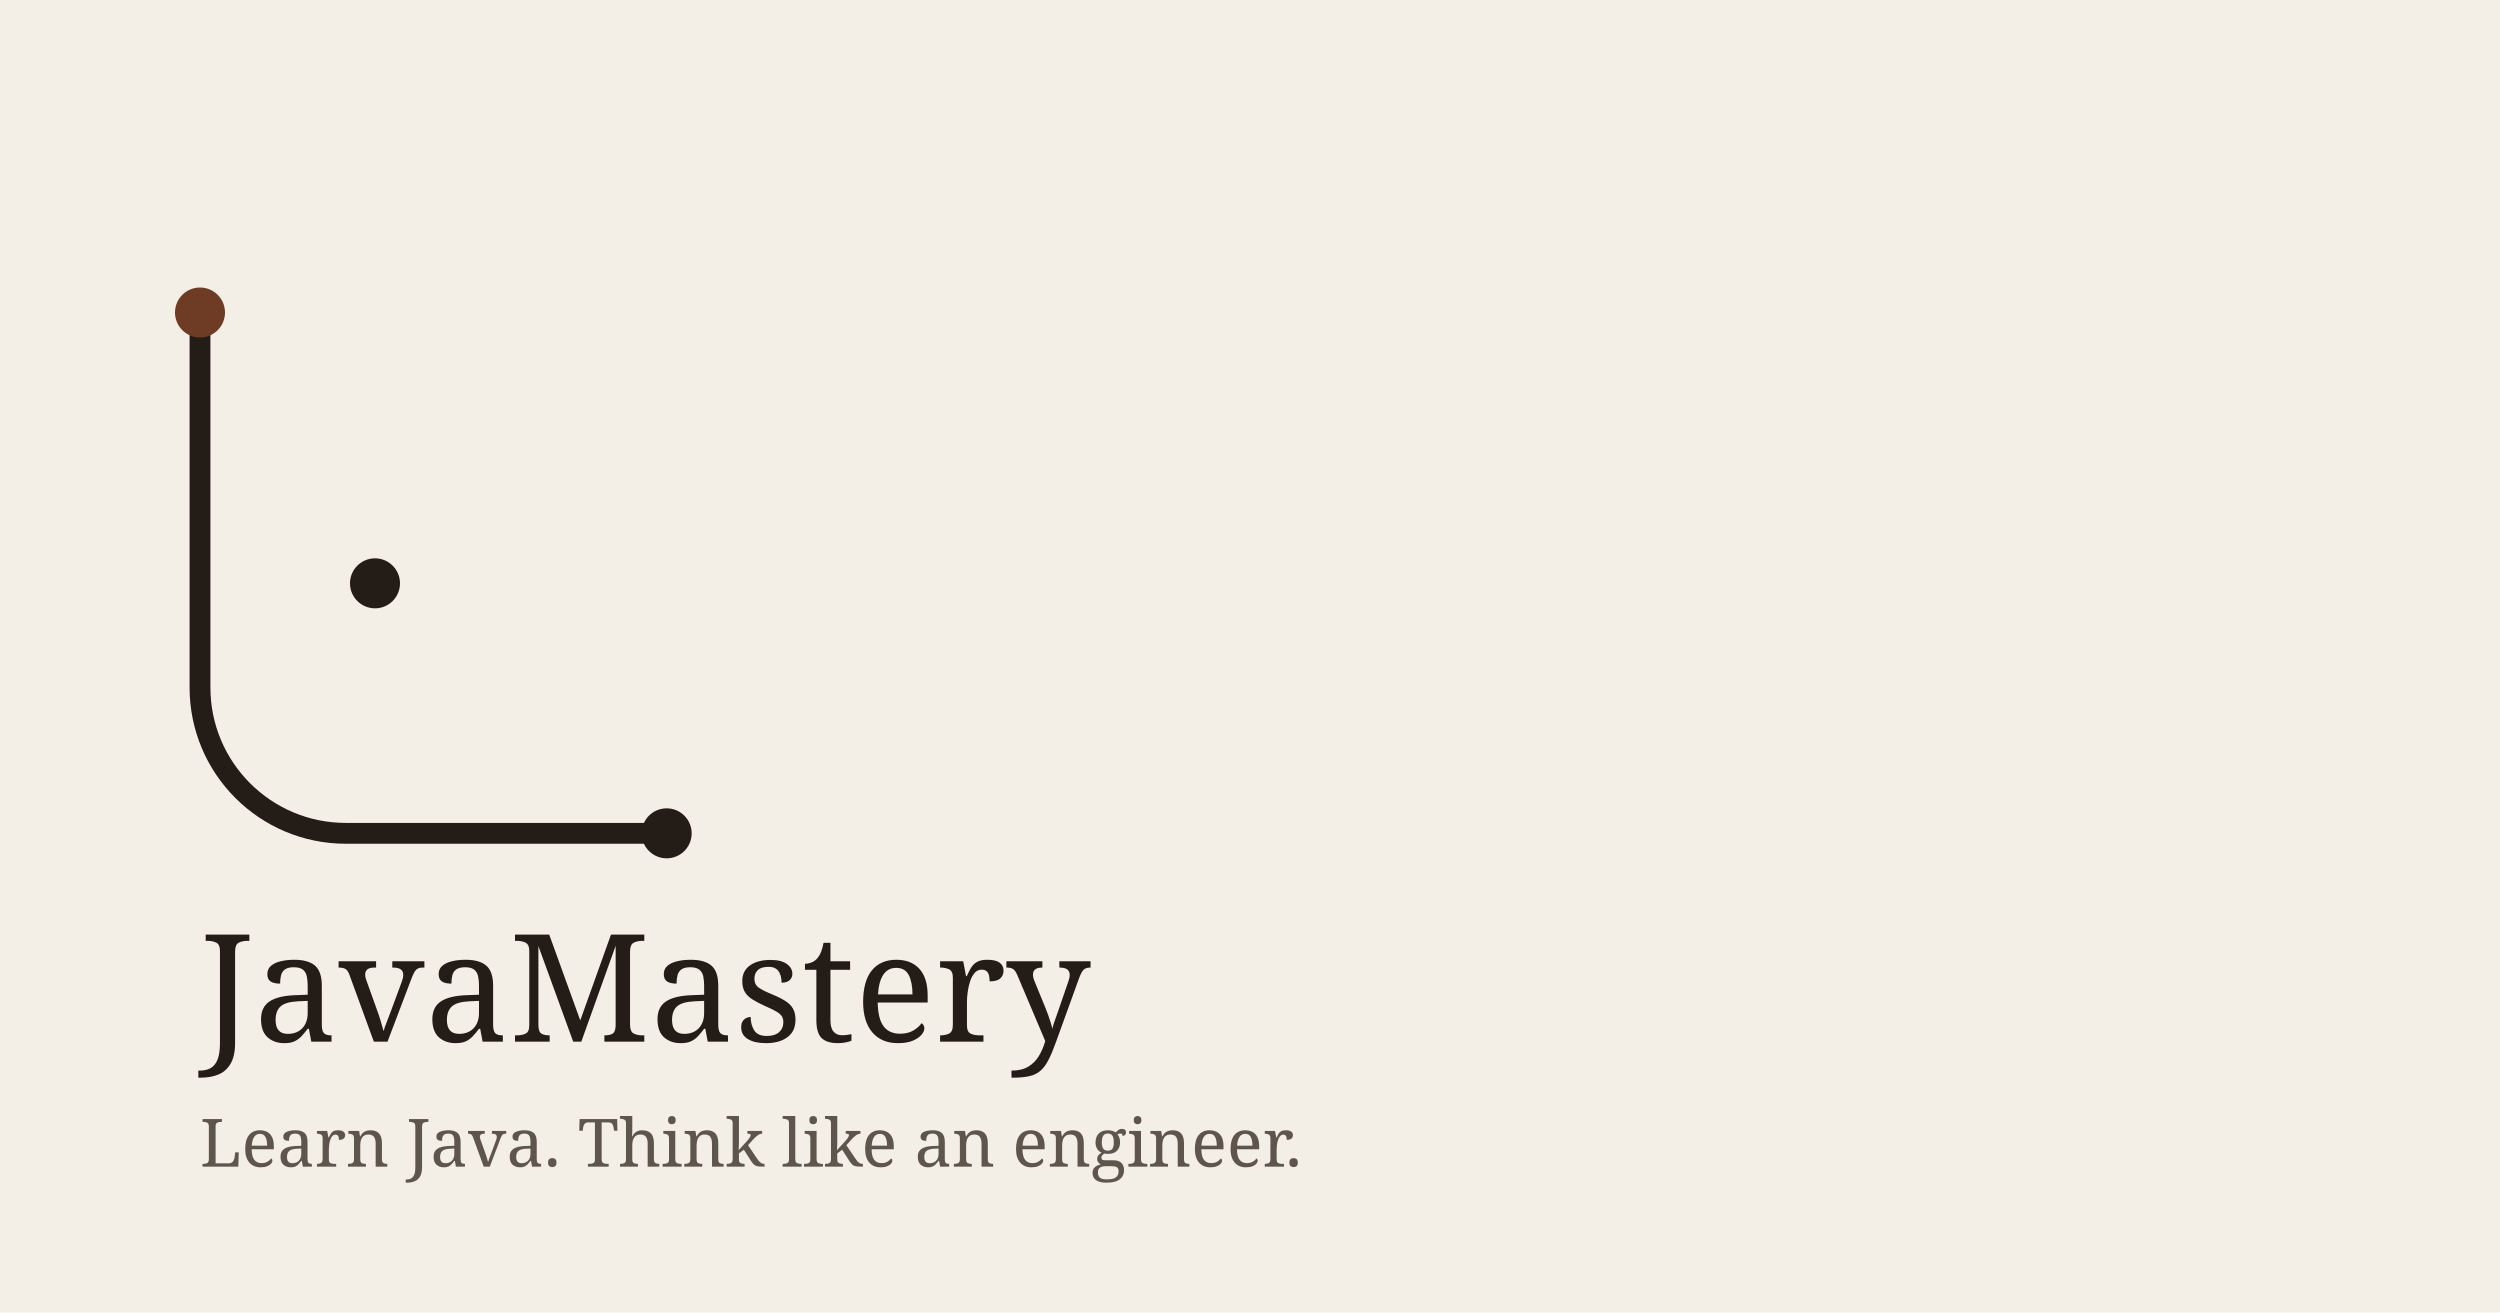
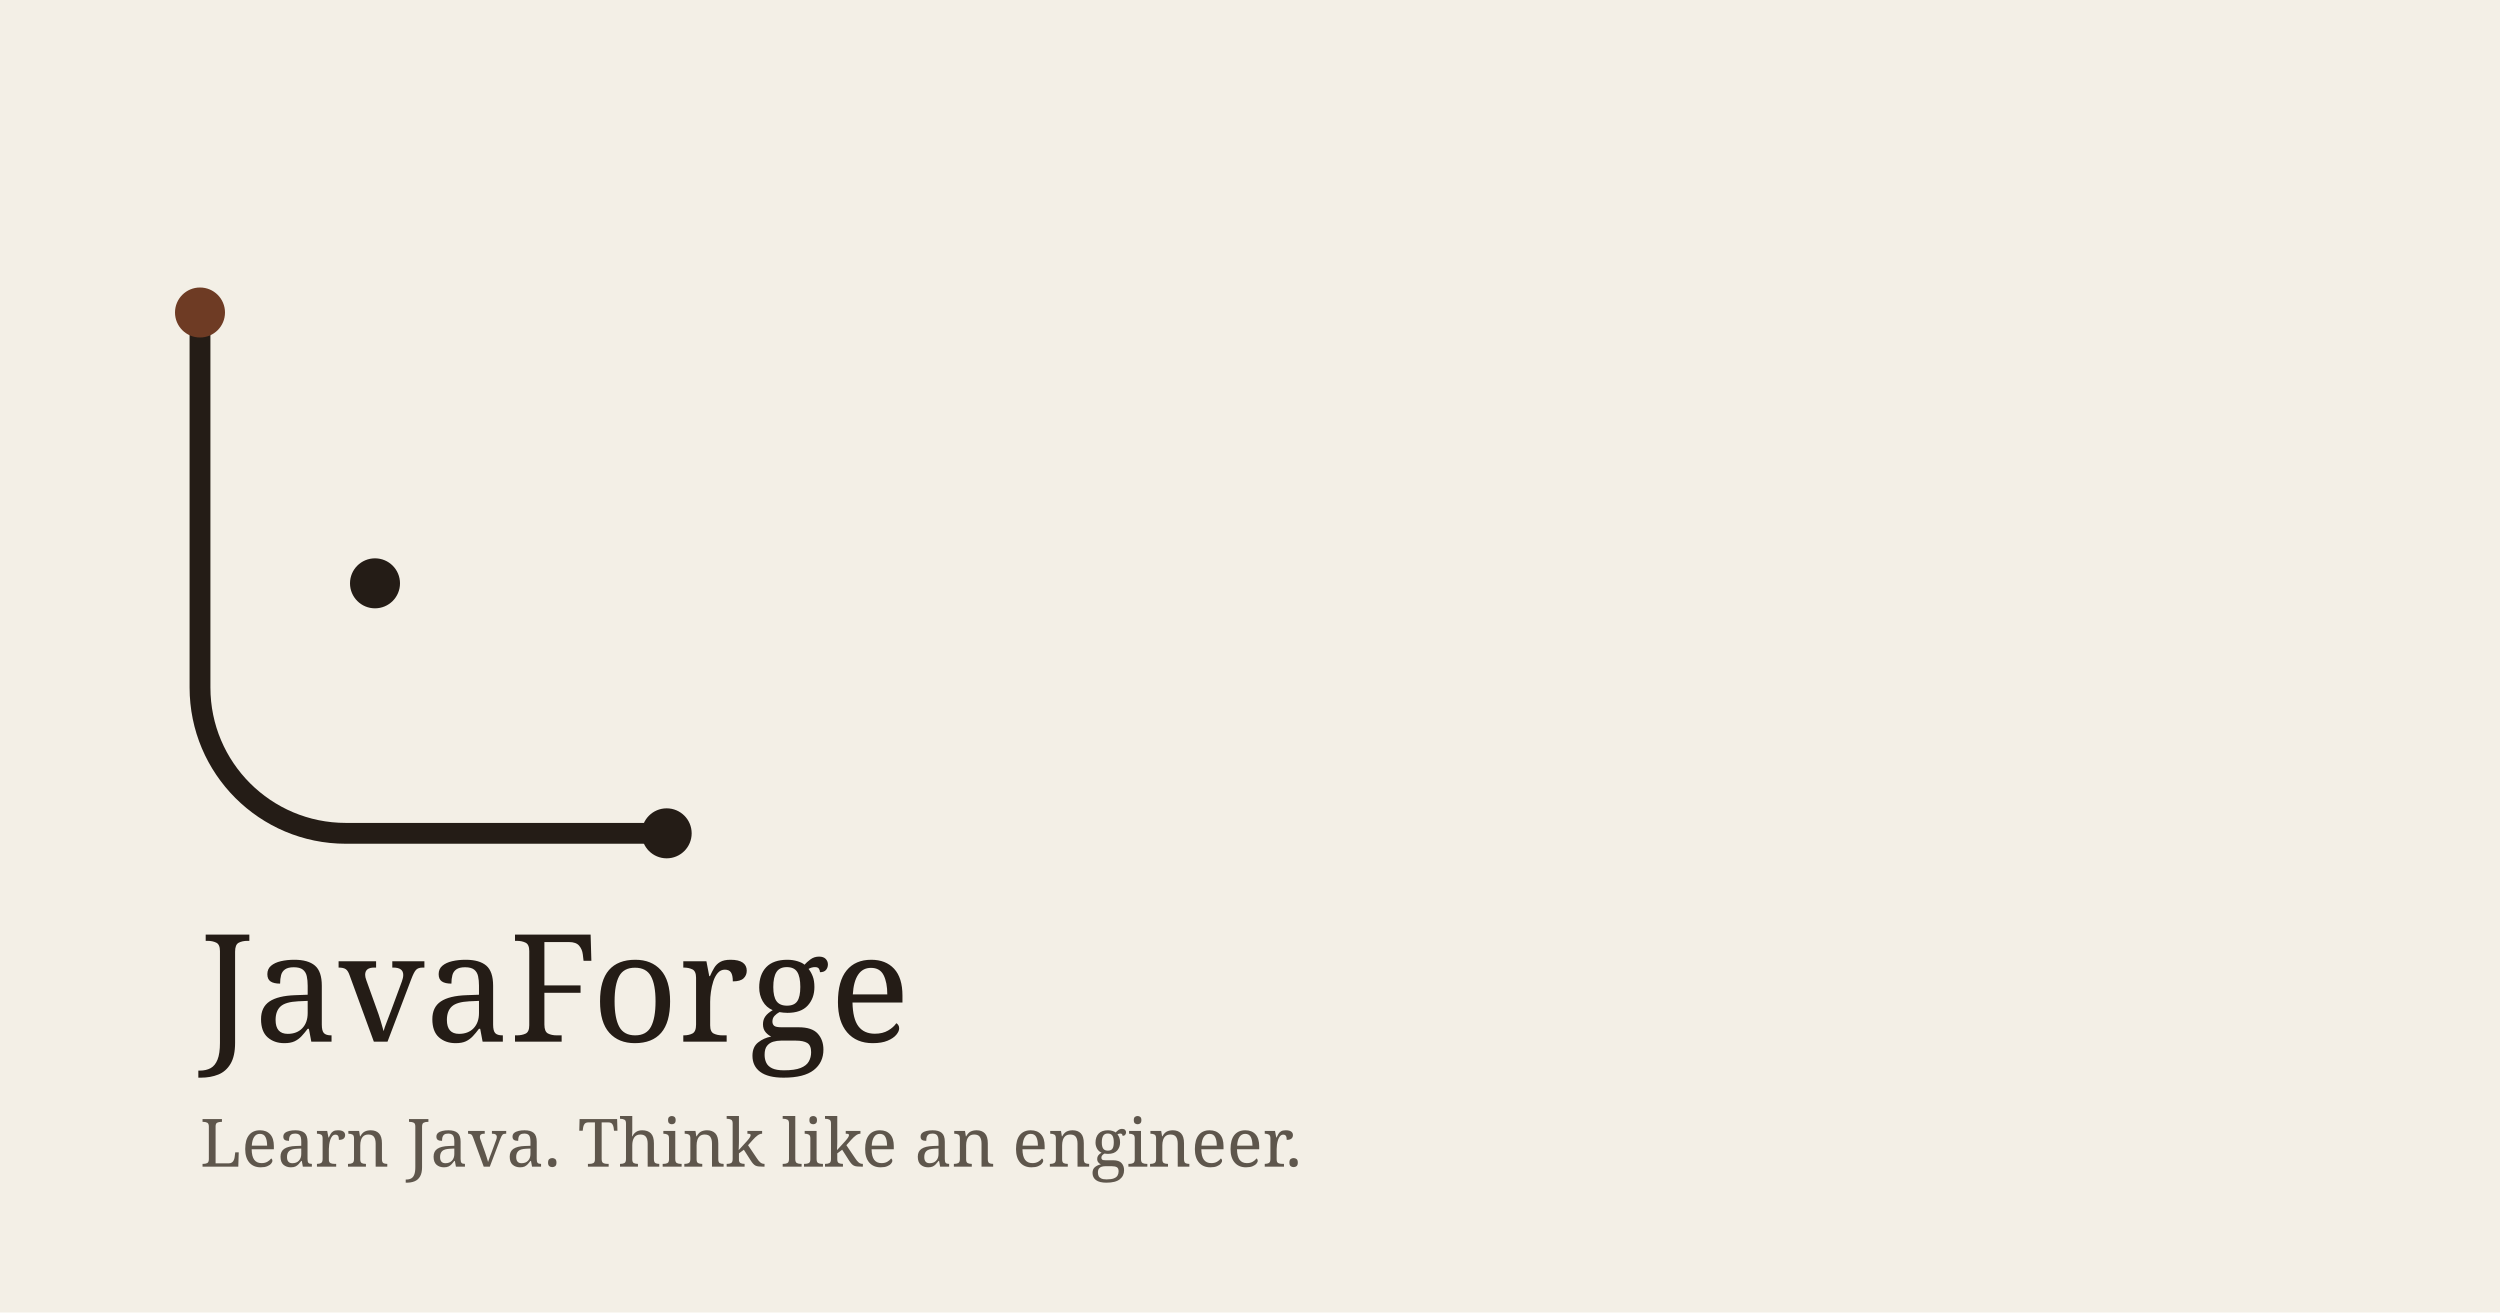
<svg xmlns="http://www.w3.org/2000/svg" width="1200" height="630" viewBox="0 0 1200 630">
  <rect width="1200" height="630" fill="#f3efe6" />
  <path d="M96 150 v180 a70 70 0 0 0 70 70 H320" fill="none" stroke="#241c16" stroke-width="10" />
  <circle cx="96" cy="150" r="12" fill="#6e3b24" />
  <circle cx="180" cy="280" r="12" fill="#241c16" />
  <circle cx="320" cy="400" r="12" fill="#241c16" />
-   <text x="96" y="500" fill="#241c16" font-family="Georgia, serif" font-size="72">JavaMastery</text>
+   <text x="96" y="500" fill="#241c16" font-family="Georgia, serif" font-size="72">JavaForge</text>
  <text x="96" y="560" fill="#5e564c" font-family="Georgia, serif" font-size="32">Learn Java. Think like an engineer.</text>
</svg>
